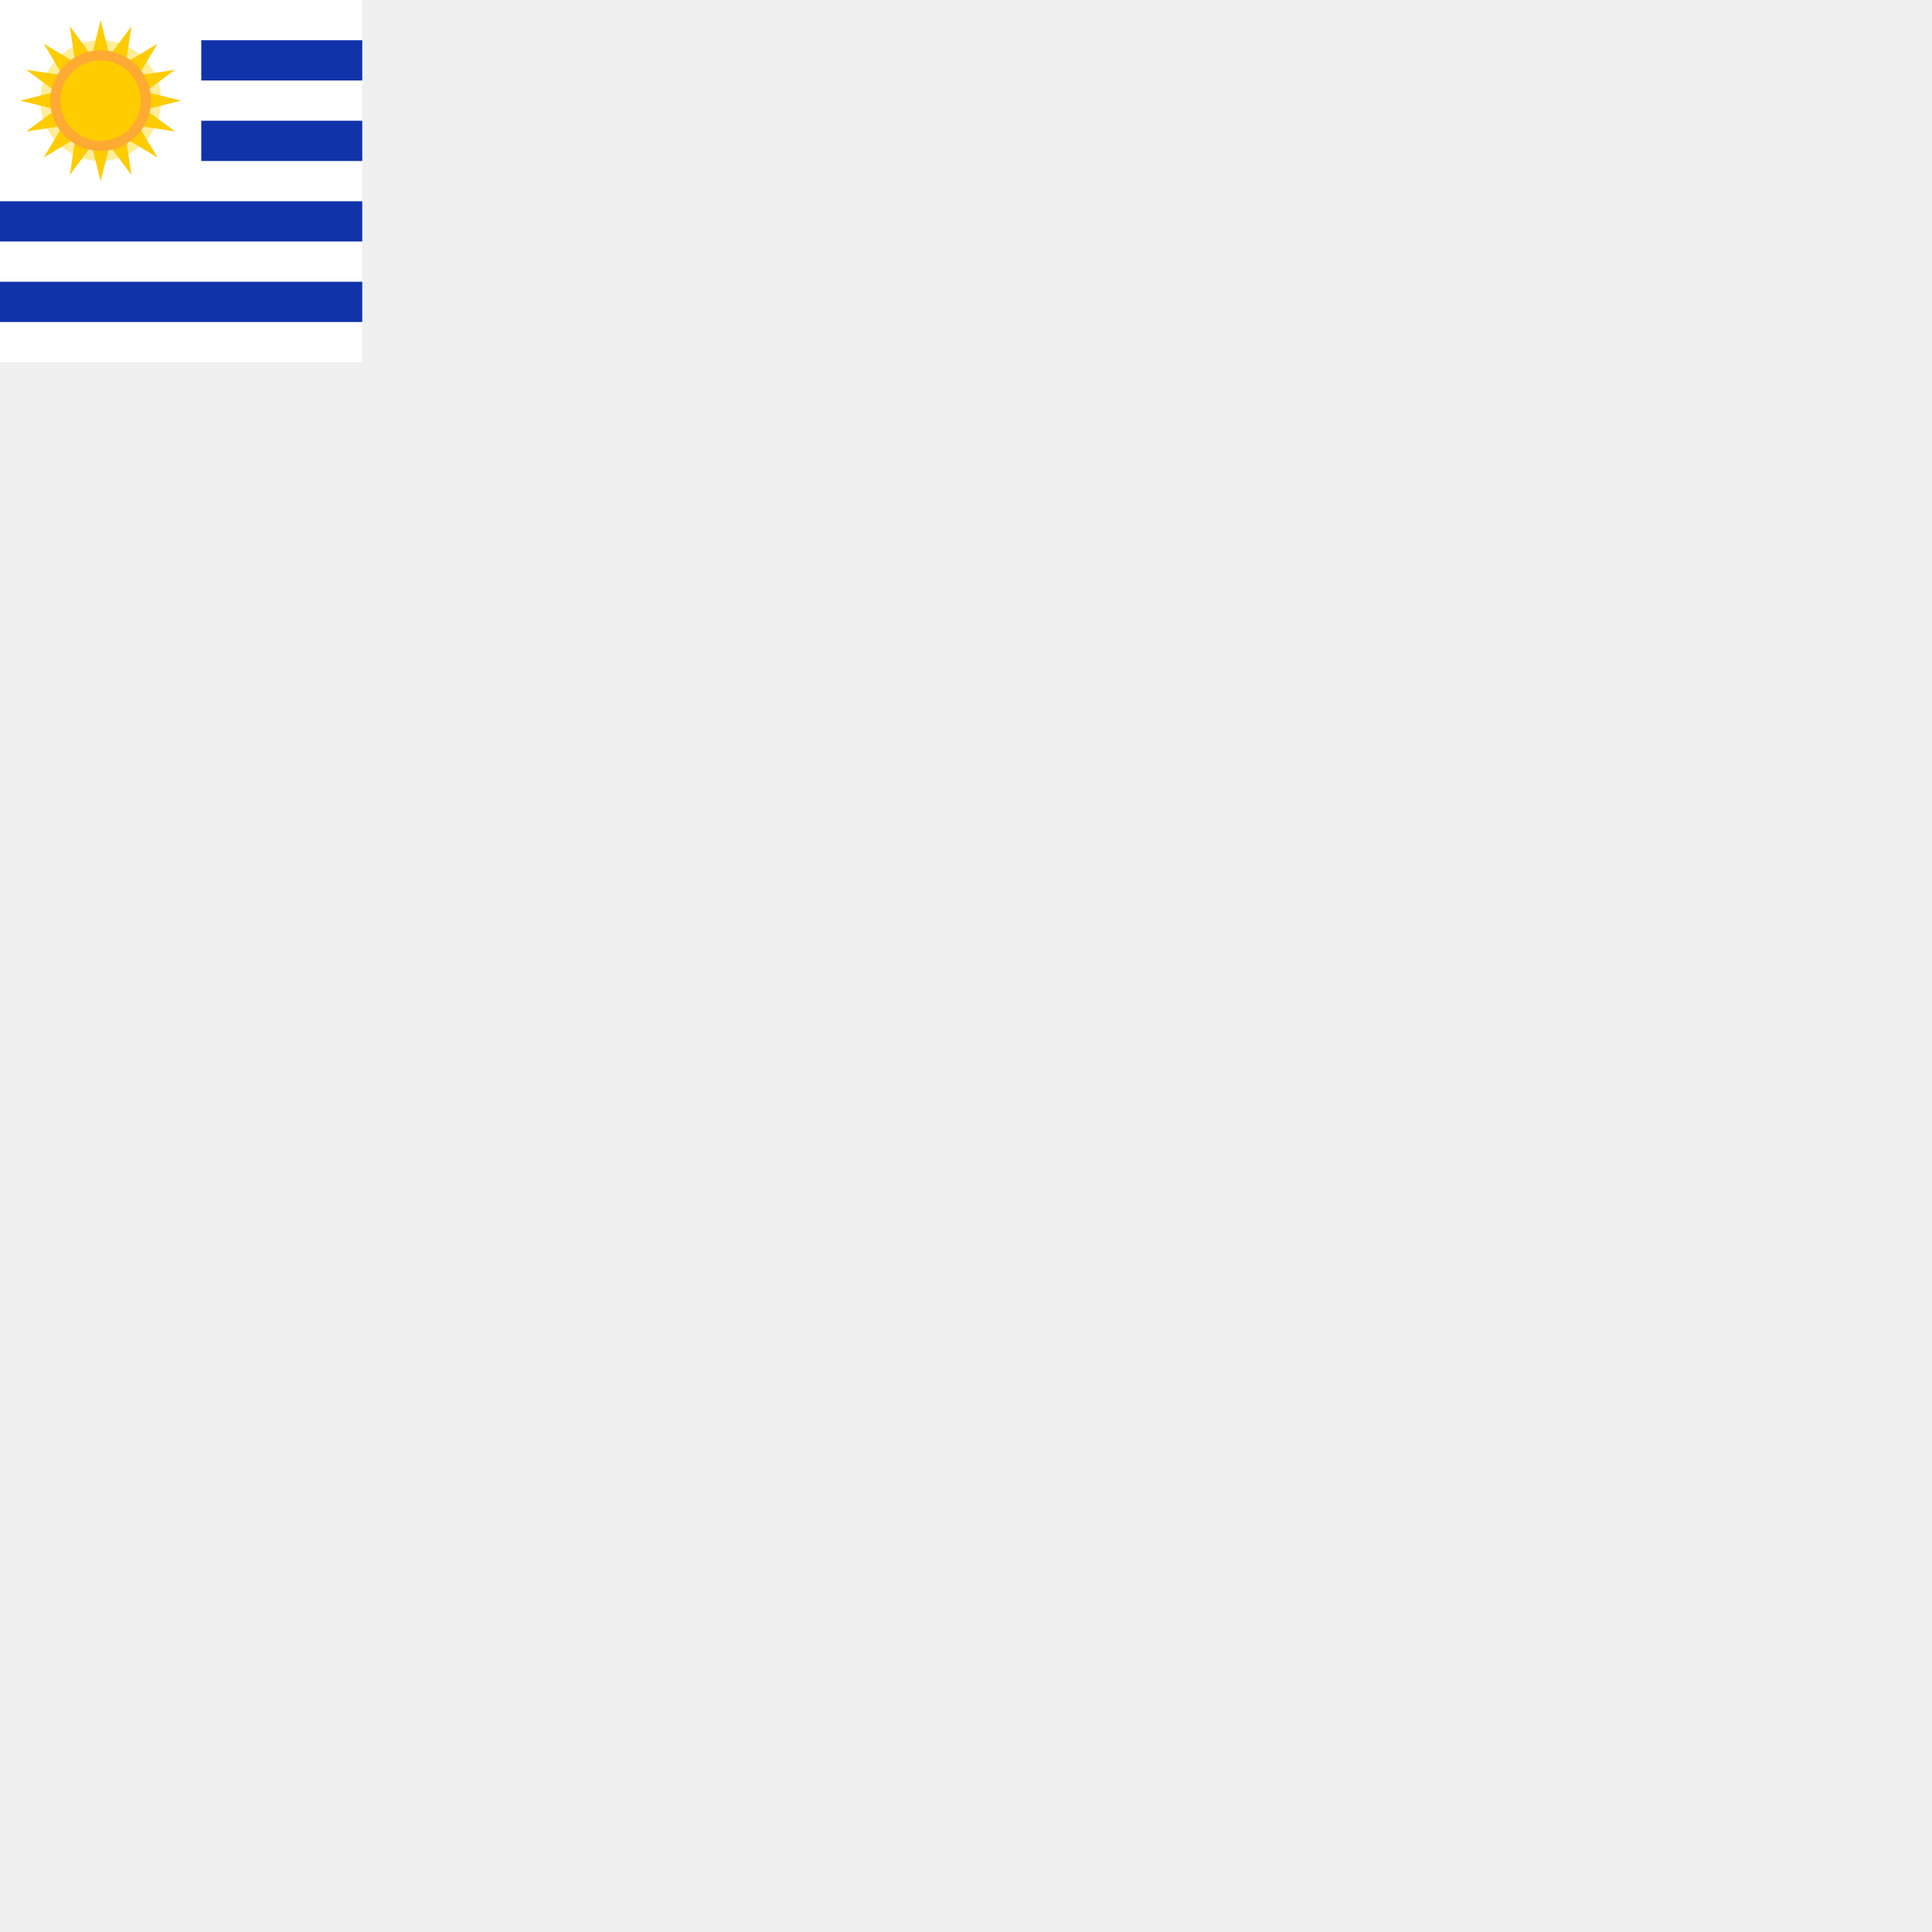
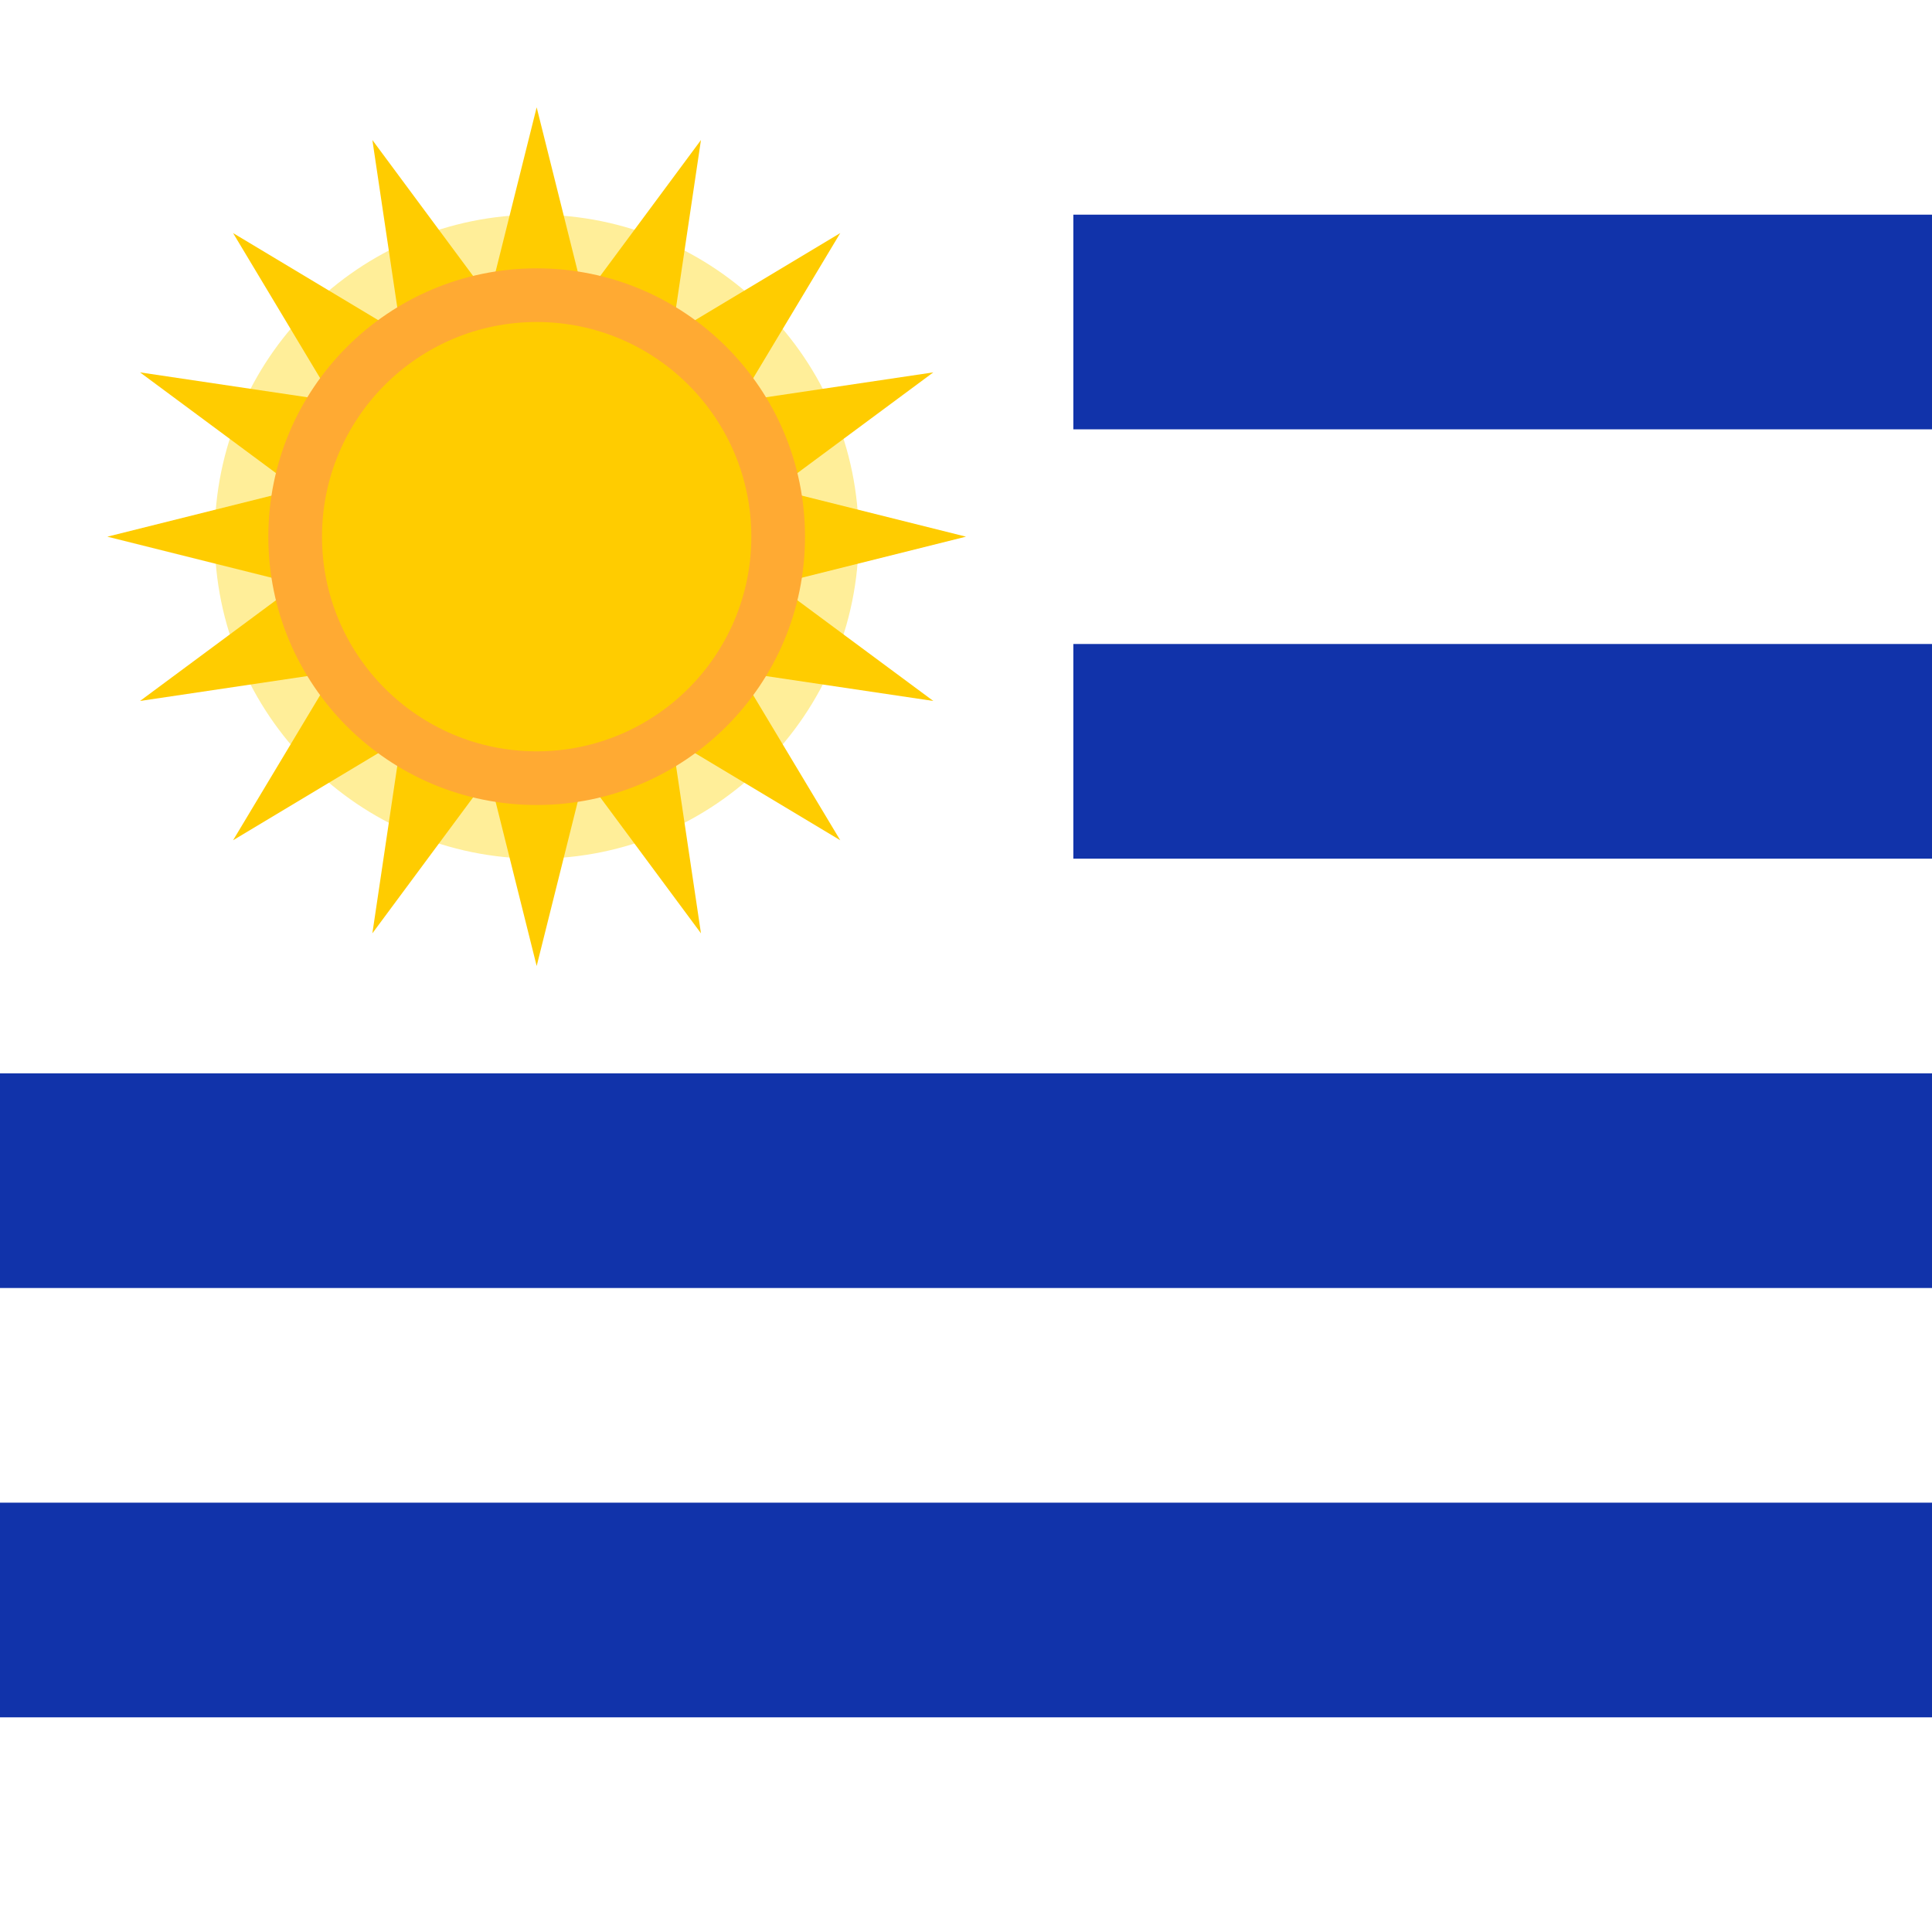
- <svg xmlns="http://www.w3.org/2000/svg" width="96" height="96" viewbox="0 0 18 18">
+ <svg xmlns="http://www.w3.org/2000/svg" width="96" height="96" viewBox="0 0 18 18">
  <path fill="#fff" d="M0 0h18v18H0z" />
  <g fill="#13A">
    <path d="M10 4v-2H18v2z" />
    <path d="M10 8v-2H18v2z" />
    <path d="M0 12v-2H18v2z" />
    <path d="M0 16v-2H18v2z" />
  </g>
  <circle fill="#fe9" cx="5" cy="5" r="3" />
  <g fill="#fc0">
    <g transform="rotate(45 5 5)">
      <path d="M5 1l1 4l-2 0z" />
      <path d="M9 5l-4 1l0 -2z" />
      <path d="M5 9l1 -4l-2 0z" />
      <path d="M1 5l4 1l0 -2z" />
    </g>
    <g transform="rotate(22.5 5 5)">
      <path d="M5 1l1 4l-2 0z" />
      <path d="M9 5l-4 1l0 -2z" />
      <path d="M5 9l1 -4l-2 0z" />
      <path d="M1 5l4 1l0 -2z" />
    </g>
    <g transform="rotate(67.5 5 5)">
      <path d="M5 1l1 4l-2 0z" />
      <path d="M9 5l-4 1l0 -2z" />
      <path d="M5 9l1 -4l-2 0z" />
      <path d="M1 5l4 1l0 -2z" />
    </g>
    <g>
      <path d="M5 1l1 4l-2 0z" />
      <path d="M9 5l-4 1l0 -2z" />
      <path d="M5 9l1 -4l-2 0z" />
      <path d="M1 5l4 1l0 -2z" />
    </g>
  </g>
  <circle fill="#fa3" cx="5" cy="5" r="2.5" />
  <circle fill="#fc0" cx="5" cy="5" r="2" />
</svg>
